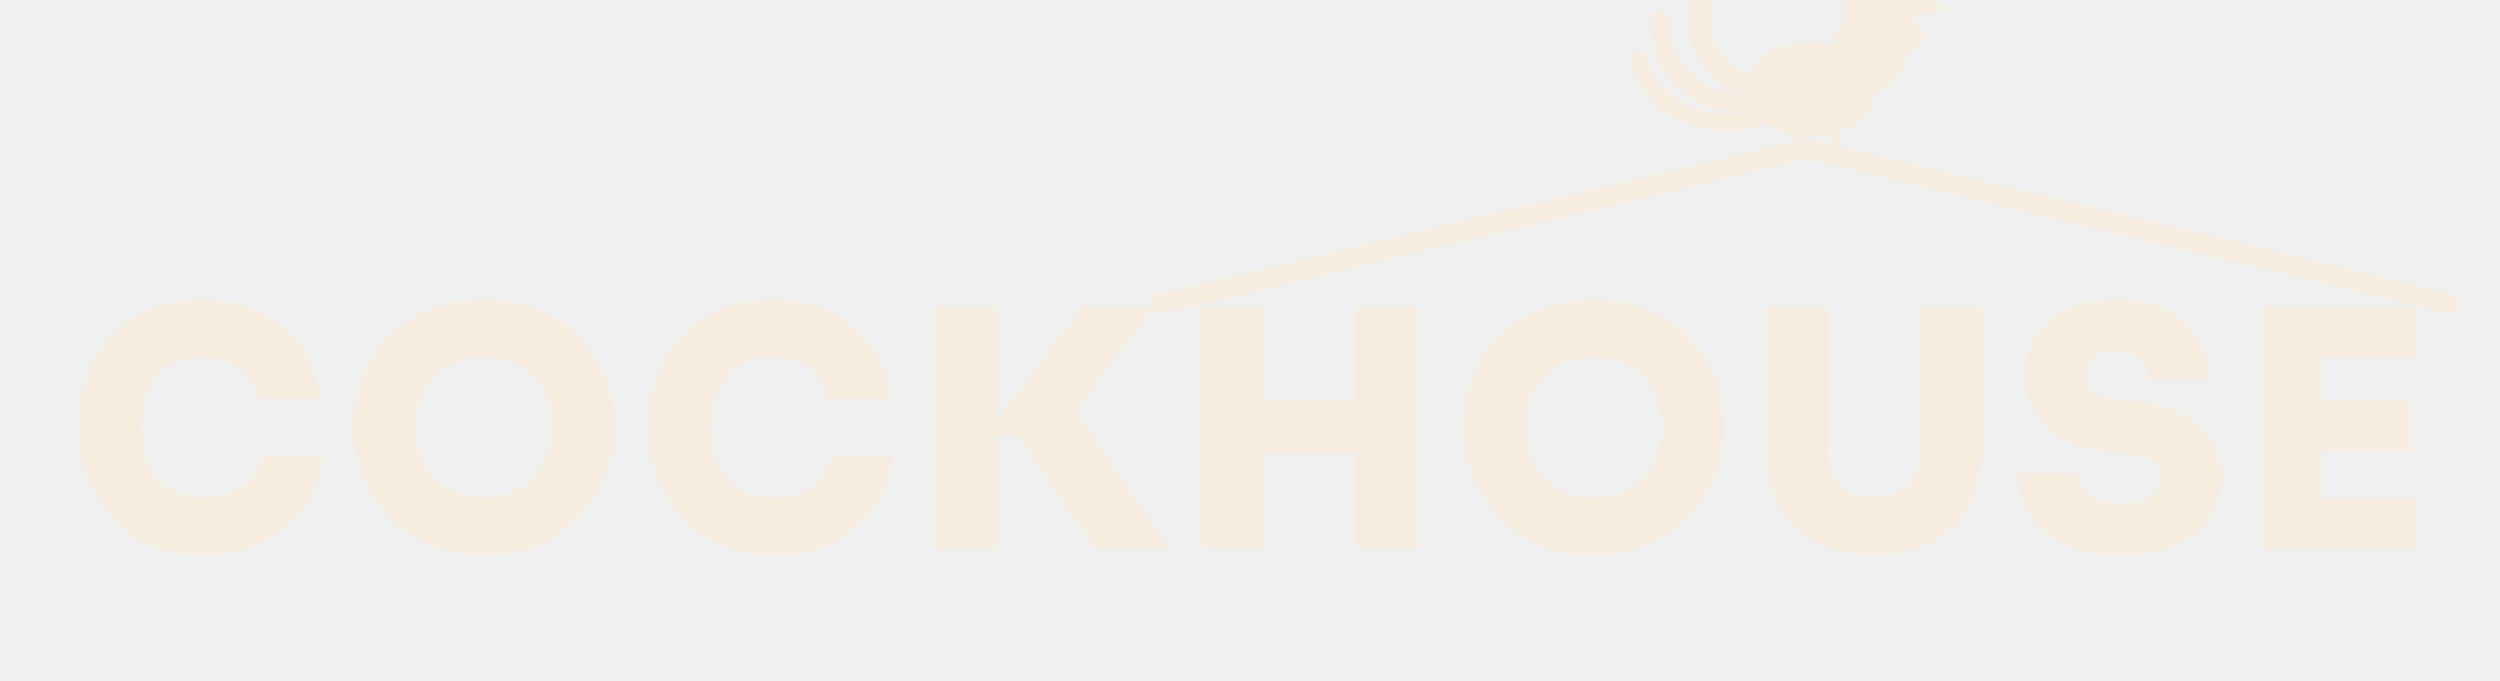
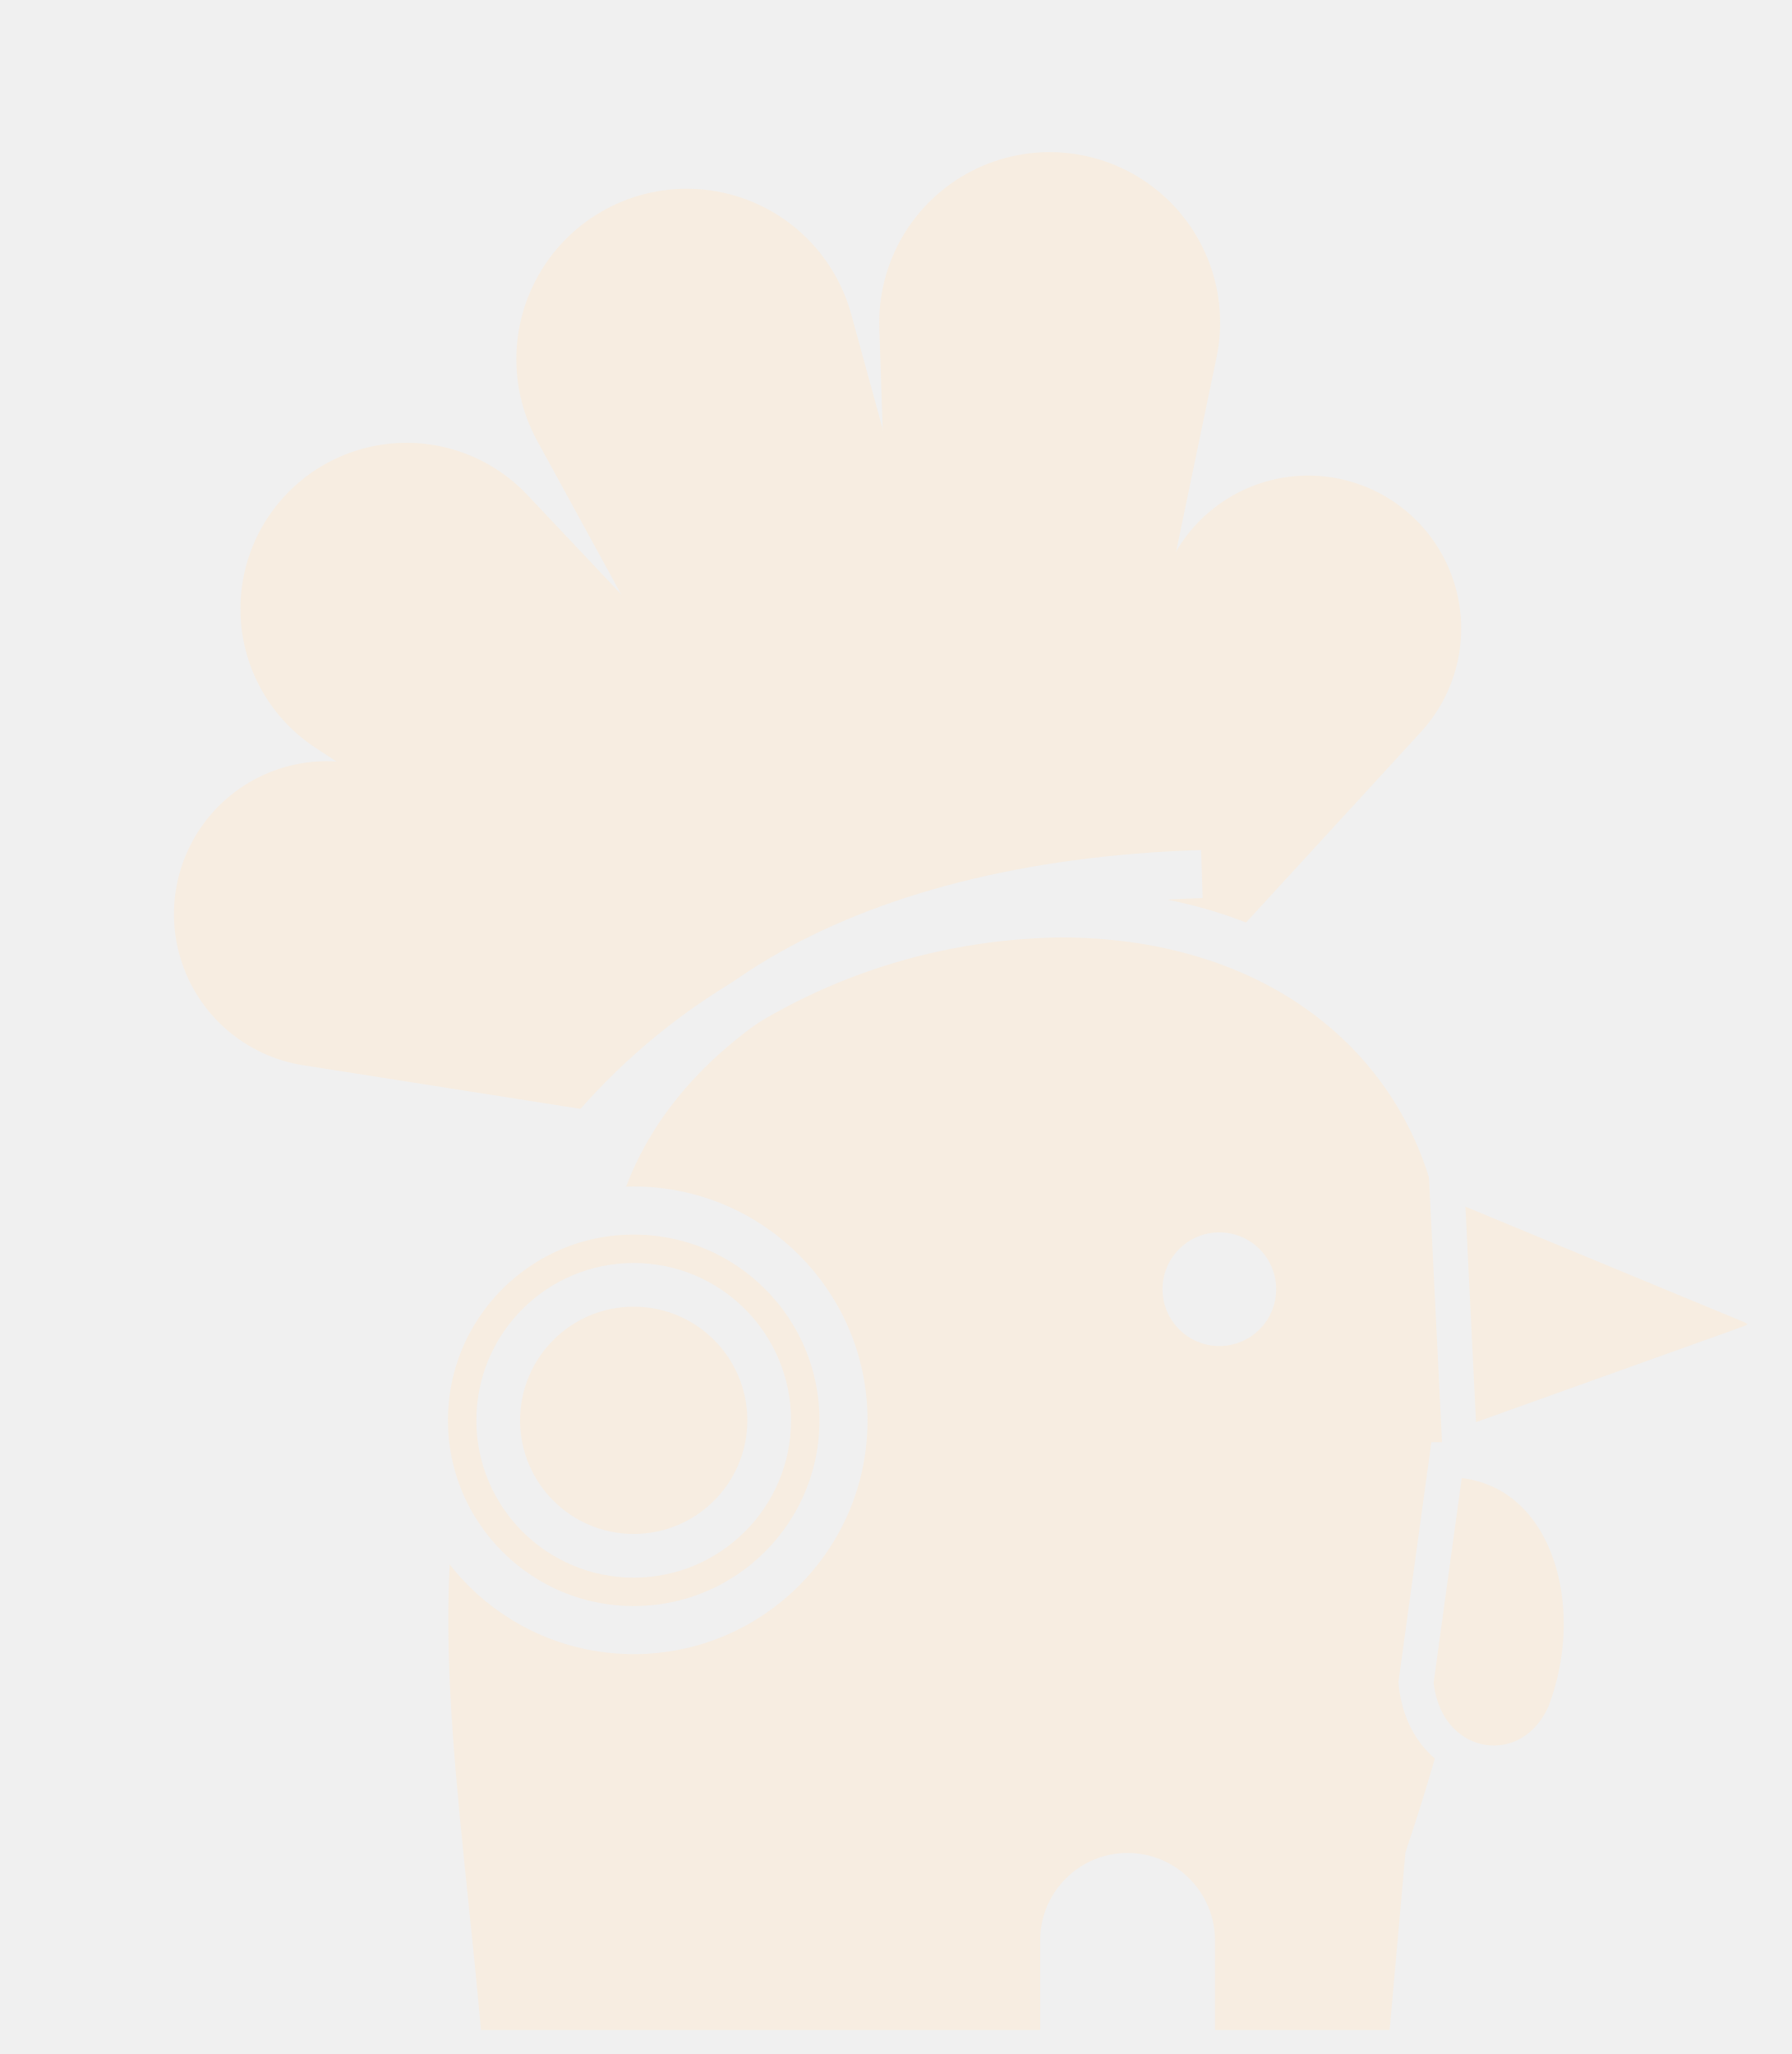
- <svg xmlns="http://www.w3.org/2000/svg" viewBox="-40 -332 1513.8 412">
-   <path transform="scale(0.2)" d="M415 20Q316 20 245.0 -14.5Q174 -49 128.0 -105.5Q82 -162 60.0 -228.0Q38 -294 38 -356V-378Q38 -447 60.5 -513.5Q83 -580 129.5 -634.0Q176 -688 246.0 -720.0Q316 -752 410 -752Q510 -752 587.5 -714.5Q665 -677 712.0 -609.5Q759 -542 767 -453H581Q574 -491 551.0 -519.0Q528 -547 492.0 -562.5Q456 -578 410 -578Q367 -578 332.5 -563.0Q298 -548 274.5 -520.5Q251 -493 238.5 -454.0Q226 -415 226 -366Q226 -317 238.5 -278.0Q251 -239 275.5 -211.0Q300 -183 335.0 -168.5Q370 -154 415 -154Q485 -154 533.5 -188.0Q582 -222 592 -279H778Q769 -197 723.0 -129.0Q677 -61 599.0 -20.5Q521 20 415 20ZM1264 20Q1164 20 1090.0 -14.5Q1016 -49 967.0 -105.5Q918 -162 894.0 -228.0Q870 -294 870 -356V-378Q870 -447 895.0 -513.5Q920 -580 970.0 -634.0Q1020 -688 1093.5 -720.0Q1167 -752 1264 -752Q1360 -752 1433.5 -720.0Q1507 -688 1557.0 -634.0Q1607 -580 1632.5 -513.5Q1658 -447 1658 -378V-356Q1658 -294 1633.5 -228.0Q1609 -162 1560.0 -105.5Q1511 -49 1437.0 -14.5Q1363 20 1264 20ZM1264 -154Q1312 -154 1350.0 -170.0Q1388 -186 1415.0 -215.0Q1442 -244 1456.0 -282.5Q1470 -321 1470 -366Q1470 -414 1455.5 -453.0Q1441 -492 1414.0 -520.0Q1387 -548 1349.0 -563.0Q1311 -578 1264 -578Q1216 -578 1178.0 -563.0Q1140 -548 1113.0 -520.0Q1086 -492 1072.0 -453.0Q1058 -414 1058 -366Q1058 -321 1072.0 -282.5Q1086 -244 1113.0 -215.0Q1140 -186 1178.0 -170.0Q1216 -154 1264 -154ZM2141 20Q2042 20 1971.0 -14.5Q1900 -49 1854.0 -105.5Q1808 -162 1786.0 -228.0Q1764 -294 1764 -356V-378Q1764 -447 1786.5 -513.5Q1809 -580 1855.5 -634.0Q1902 -688 1972.0 -720.0Q2042 -752 2136 -752Q2236 -752 2313.5 -714.5Q2391 -677 2438.0 -609.5Q2485 -542 2493 -453H2307Q2300 -491 2277.0 -519.0Q2254 -547 2218.0 -562.5Q2182 -578 2136 -578Q2093 -578 2058.5 -563.0Q2024 -548 2000.5 -520.5Q1977 -493 1964.5 -454.0Q1952 -415 1952 -366Q1952 -317 1964.5 -278.0Q1977 -239 2001.5 -211.0Q2026 -183 2061.0 -168.5Q2096 -154 2141 -154Q2211 -154 2259.5 -188.0Q2308 -222 2318 -279H2504Q2495 -197 2449.0 -129.0Q2403 -61 2325.0 -20.5Q2247 20 2141 20ZM3118 0 2881 -341H2782L3077 -730H3291L3027 -382V-453L3342 0ZM2632 0V-730H2818V0ZM3903 0V-730H4089V0ZM3439 0V-730H3625V0ZM3593 -287V-449H3935V-287ZM4625 20Q4525 20 4451.0 -14.5Q4377 -49 4328.0 -105.5Q4279 -162 4255.0 -228.0Q4231 -294 4231 -356V-378Q4231 -447 4256.0 -513.5Q4281 -580 4331.0 -634.0Q4381 -688 4454.5 -720.0Q4528 -752 4625 -752Q4721 -752 4794.5 -720.0Q4868 -688 4918.0 -634.0Q4968 -580 4993.5 -513.5Q5019 -447 5019 -378V-356Q5019 -294 4994.5 -228.0Q4970 -162 4921.0 -105.5Q4872 -49 4798.0 -14.5Q4724 20 4625 20ZM4625 -154Q4673 -154 4711.0 -170.0Q4749 -186 4776.0 -215.0Q4803 -244 4817.0 -282.5Q4831 -321 4831 -366Q4831 -414 4816.5 -453.0Q4802 -492 4775.0 -520.0Q4748 -548 4710.0 -563.0Q4672 -578 4625 -578Q4577 -578 4539.0 -563.0Q4501 -548 4474.0 -520.0Q4447 -492 4433.0 -453.0Q4419 -414 4419 -366Q4419 -321 4433.0 -282.5Q4447 -244 4474.0 -215.0Q4501 -186 4539.0 -170.0Q4577 -154 4625 -154ZM5473 20Q5368 20 5295.5 -19.0Q5223 -58 5185.0 -129.5Q5147 -201 5147 -299V-730H5333V-295Q5333 -252 5349.5 -220.0Q5366 -188 5397.0 -171.0Q5428 -154 5473 -154Q5518 -154 5549.0 -171.0Q5580 -188 5596.0 -219.5Q5612 -251 5612 -295V-730H5798V-299Q5798 -201 5760.5 -129.5Q5723 -58 5650.5 -19.0Q5578 20 5473 20ZM6222 20Q6120 20 6050.5 -12.0Q5981 -44 5945.5 -99.5Q5910 -155 5910 -227H6090Q6090 -201 6104.5 -179.5Q6119 -158 6148.0 -146.0Q6177 -134 6222 -134Q6261 -134 6288.5 -144.0Q6316 -154 6330.5 -172.0Q6345 -190 6345 -215Q6345 -247 6318.0 -264.5Q6291 -282 6227 -287L6180 -291Q6067 -301 6000.0 -362.0Q5933 -423 5933 -524Q5933 -596 5966.5 -647.0Q6000 -698 6061.0 -725.0Q6122 -752 6205 -752Q6295 -752 6357.5 -722.0Q6420 -692 6453.0 -637.5Q6486 -583 6486 -511H6306Q6306 -535 6294.0 -555.0Q6282 -575 6259.5 -586.5Q6237 -598 6205 -598Q6175 -598 6154.5 -588.5Q6134 -579 6123.5 -562.0Q6113 -545 6113 -524Q6113 -496 6132.0 -476.0Q6151 -456 6198 -452L6245 -448Q6327 -441 6390.0 -412.5Q6453 -384 6489.0 -335.0Q6525 -286 6525 -215Q6525 -144 6488.5 -91.0Q6452 -38 6384.5 -9.0Q6317 20 6222 20ZM6651 0V-730H6831V0ZM6811 0V-152H7119V0ZM6811 -295V-447H7098V-295ZM6811 -578V-730H7113V-578Z" fill="#F6EDE0" />
-   <path d="M663 -148 L1053.4 -242 L1443.8 -148" fill="none" stroke="#F6EDE0" stroke-width="12" stroke-linecap="round" stroke-linejoin="round" />
-   <g transform="translate(1061.4 -244) scale(1.3)">
-     <g fill="none" stroke="#F6EDE0" stroke-linecap="round">
-       <path d="M-30 -28 C -52 -32 -60 -52 -54 -72" stroke-width="10" />
-       <path d="M-30 -20 C -60 -18 -74 -38 -74 -58" stroke-width="9" />
-       <path d="M-30 -12 C -60 -6 -80 -22 -84 -40" stroke-width="8" />
-     </g>
-     <ellipse cx="-4" cy="-26" rx="30" ry="22" fill="#F6EDE0" />
-     <path d="M6 -38 C 6 -56 14 -64 26 -64 C 40 -64 44 -52 40 -38 C 36 -26 20 -20 10 -24 Z" fill="#F6EDE0" />
-     <circle cx="28" cy="-66" r="17" fill="#F6EDE0" />
-     <g fill="#F6EDE0">
-       <circle cx="19" cy="-83" r="7" />
-       <circle cx="28" cy="-87" r="8" />
-       <circle cx="38" cy="-83" r="7" />
-     </g>
-     <path d="M43 -70 L60 -64 L43 -59 Z" fill="#F6EDE0" />
-     <ellipse cx="44" cy="-51" rx="4.5" ry="7" fill="#F6EDE0" />
-     <path d="M-10 -5 V4 M8 -5 V4" stroke="#F6EDE0" stroke-width="4" stroke-linecap="round" />
-   </g>
+ <svg xmlns="http://www.w3.org/2000/svg" viewBox="90 0 820 940">
+   <defs>
+     <mask id="tee11" maskUnits="userSpaceOnUse" x="0" y="0" width="1000" height="1000">
+       <g fill="#fff">
+         <path d="M566.5 524.3 L740.5 334.7 A70 70 0 1 0 626.7 255.1 L508.1 483.4 A36 36 0 0 0 566.5 524.3 Z" />
+         <path d="M575.2 507.3 L646.7 163.6 A78 78 0 1 0 492.4 150.3 L504.0 501.2 A36 36 0 0 0 575.2 507.3 Z" />
+         <path d="M574.7 490.5 L479.5 143.7 A78 78 0 1 0 335.8 201.7 L508.4 517.3 A36 36 0 0 0 574.7 490.5 Z" />
+         <path d="M566.2 475.3 L331.5 226.7 A76 76 0 1 0 234.5 342.3 L520.2 530.1 A36 36 0 0 0 566.2 475.3 Z" />
+         <path d="M553.2 466.5 L265.2 353.2 A70 70 0 1 0 228.7 487.5 L534.4 535.6 A36 36 0 0 0 553.2 466.5 Z" />
+       </g>
+       <path d="M300 940 C 290 820 270 720 300 630 C 340 500 450 420 575 418 C 680 418 748 480 760 560 L 772 640 C 784 720 764 790 744 850 L 736 940 Z" fill="#fff" stroke="#000" stroke-width="22" />
+       <path d="M752 540 L892 598 Q906 606 892 614 L758 662 Z" fill="#fff" stroke="#000" stroke-width="16" />
+       <path d="M752 668 C 806 668 826 732 806 784 C 790 820 742 812 738 770 Z" fill="#fff" stroke="#000" stroke-width="16" />
+       <path d="M360 560 C 380 470 480 405 640 400" fill="none" stroke="#000" stroke-width="22" />
+       <circle cx="380" cy="650" r="96" fill="#fff" stroke="#000" stroke-width="22" />
+       <circle cx="380" cy="650" r="62" fill="none" stroke="#000" stroke-width="20" />
+       <path d="M566 940 V888 A40 40 0 0 1 646 888 V940 Z" fill="#000" />
+       <g fill="#000">
+         <circle cx="648" cy="590" r="26" />
+       </g>
+     </mask>
+   </defs>
+   <rect width="1000" height="1000" fill="#F7EDE1" mask="url(#tee11)" />
</svg>
